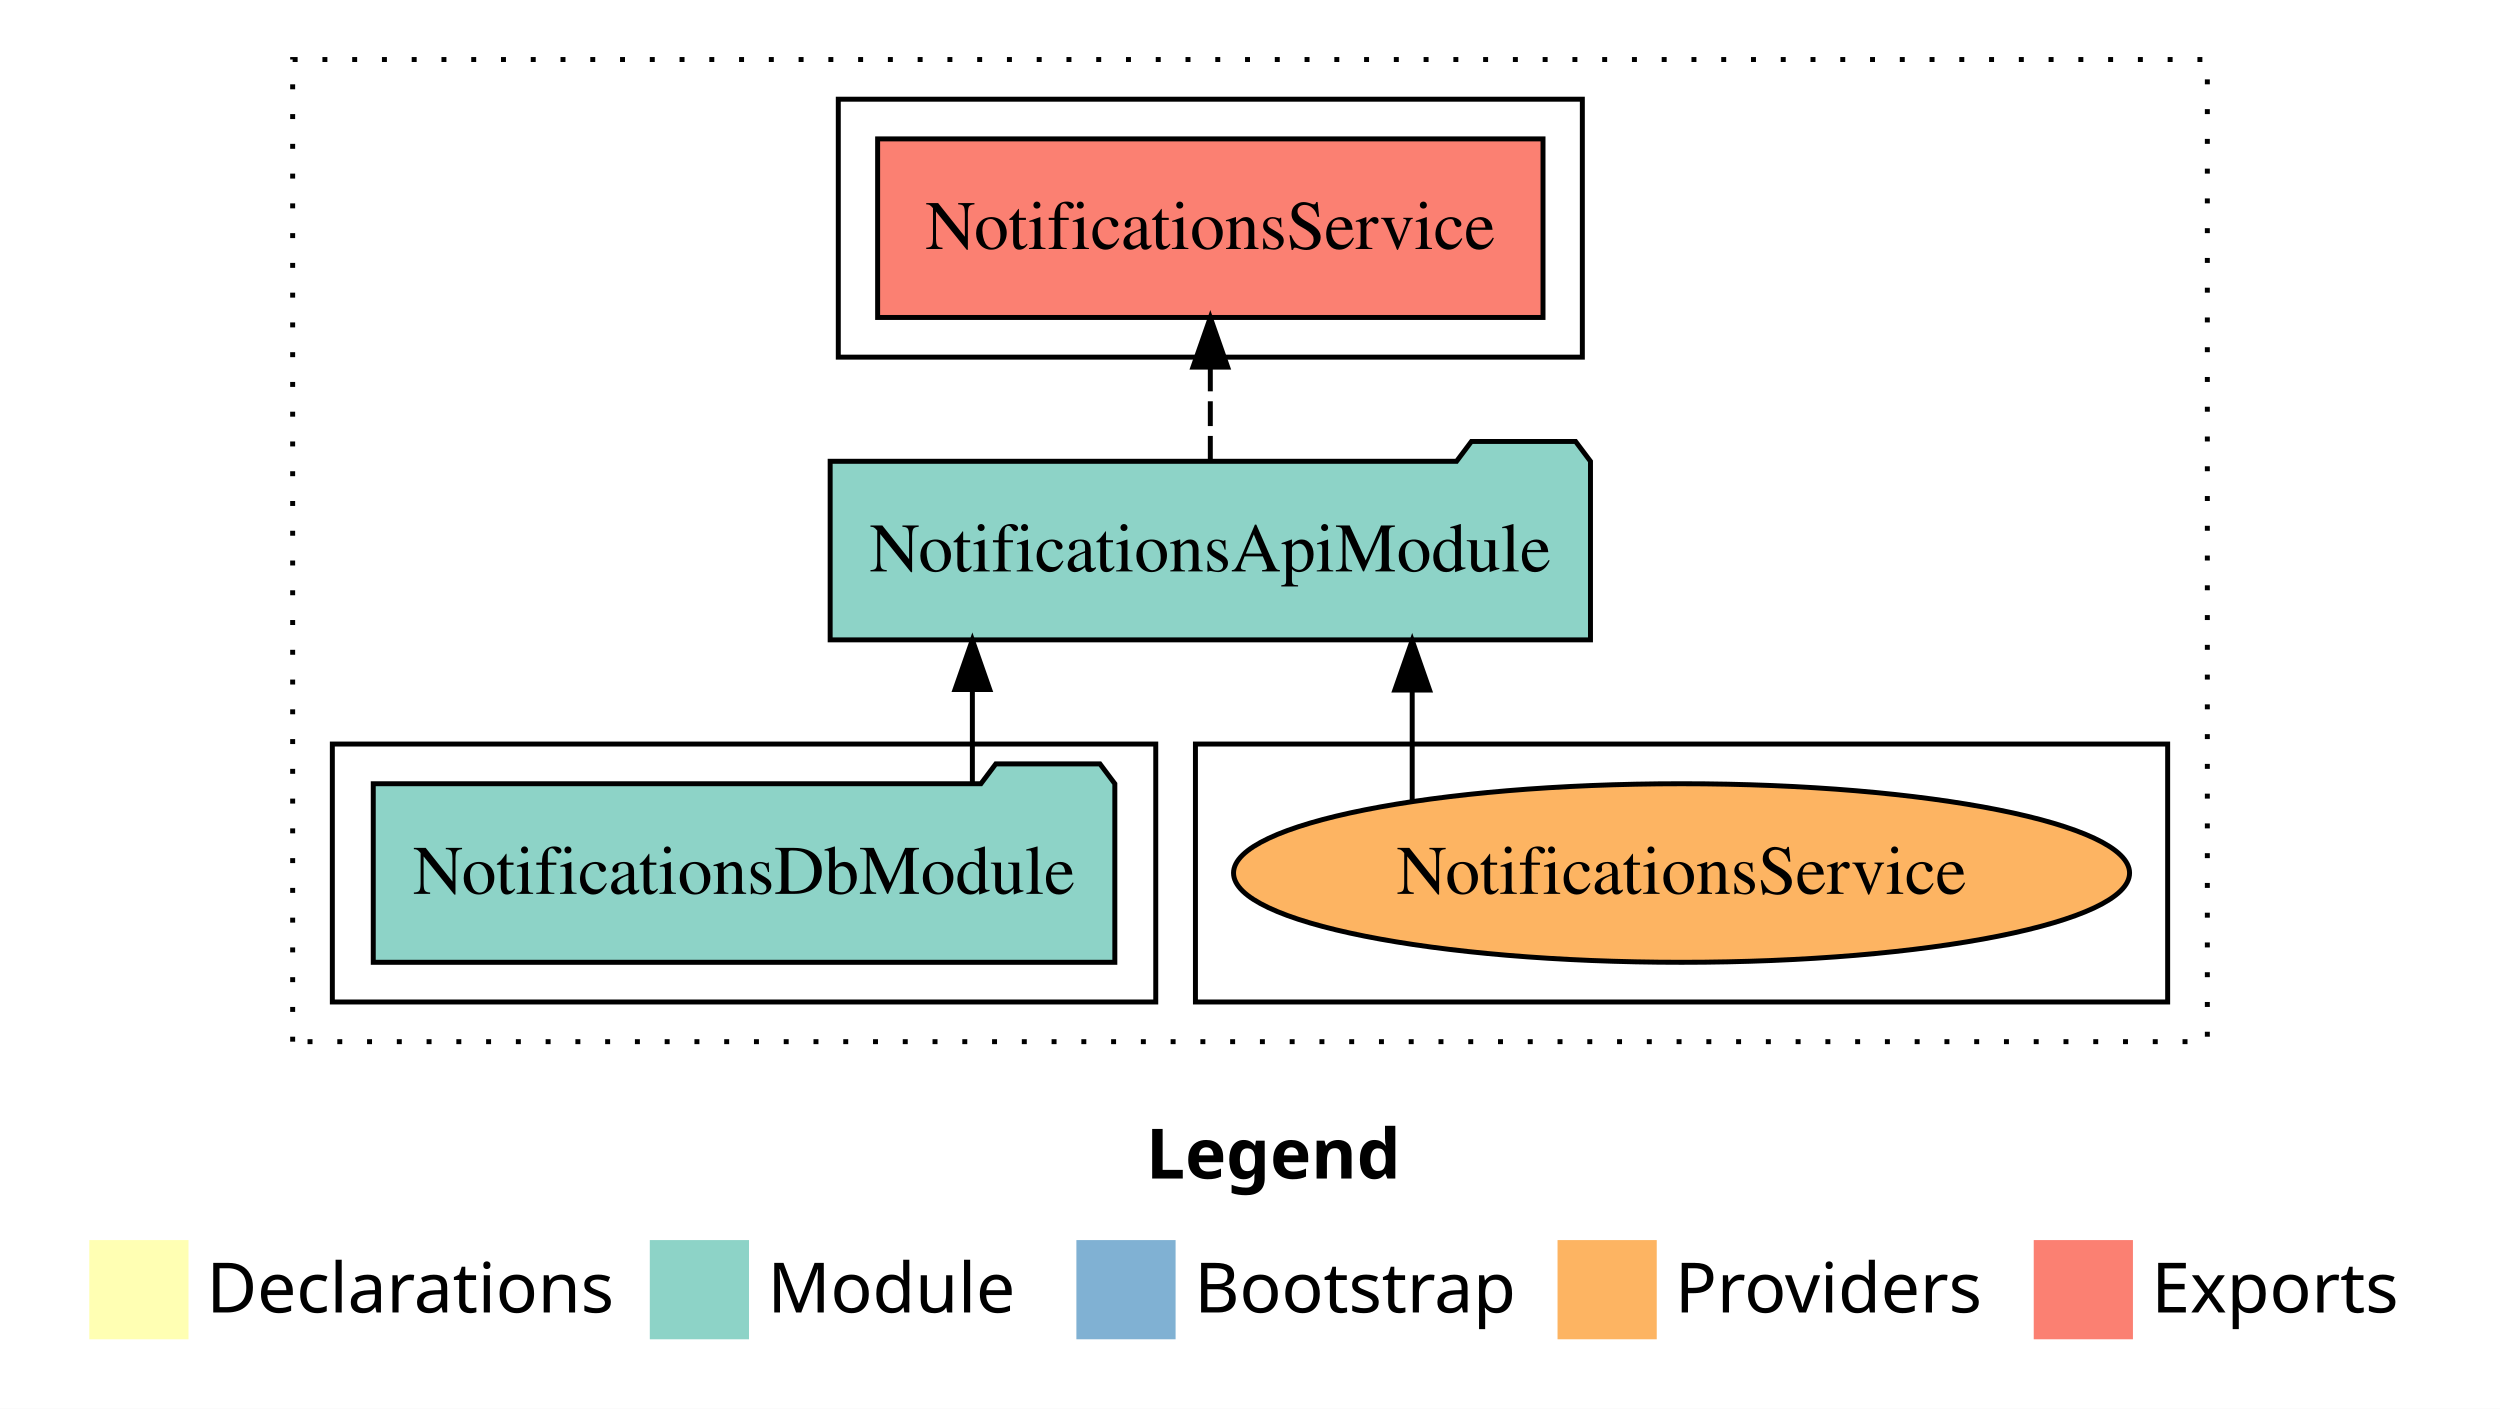
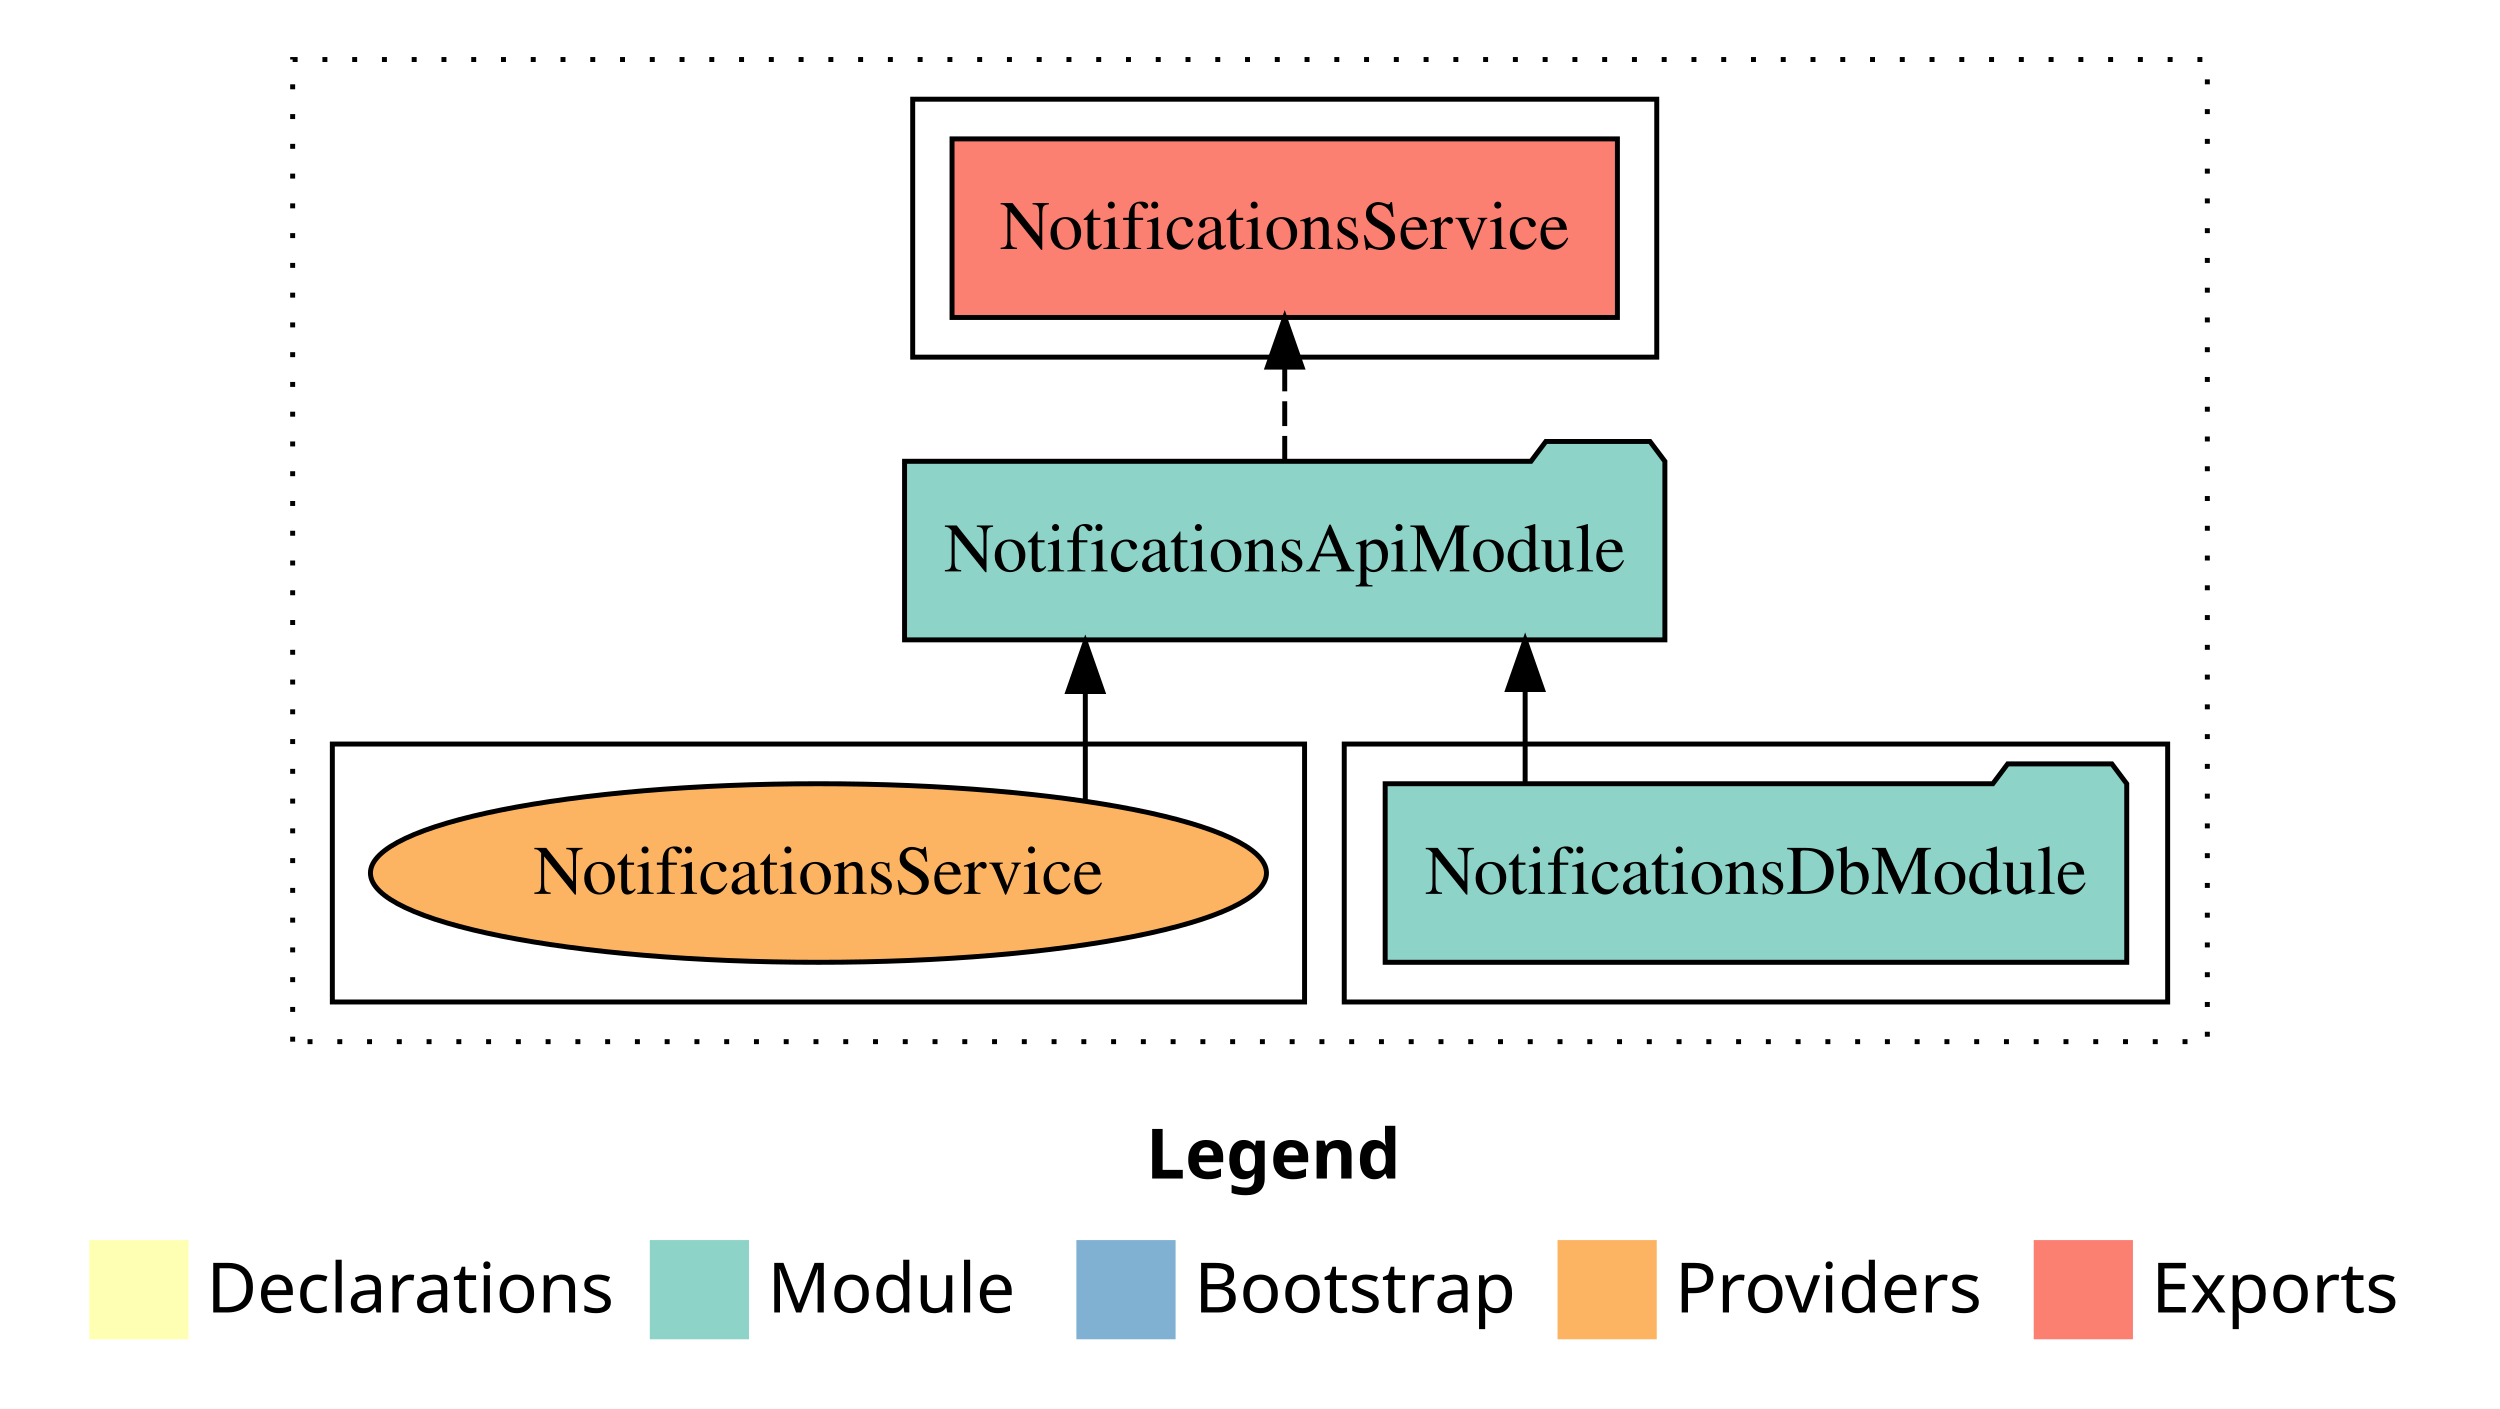
<svg xmlns="http://www.w3.org/2000/svg" width="504pt" height="284pt" viewBox="0.00 0.00 504.00 284.00">
  <g id="graph0" class="graph" transform="scale(1 1) rotate(0) translate(4 280)">
    <polygon fill="white" stroke="transparent" points="-4,4 -4,-280 500,-280 500,4 -4,4" />
    <text text-anchor="start" x="227.01" y="-42.4" font-family="Times-12" font-weight="bold" font-size="14.00">Legend</text>
    <polygon fill="#ffffb3" stroke="transparent" points="14,-10 14,-30 34,-30 34,-10 14,-10" />
    <text text-anchor="start" x="37.63" y="-15.4" font-family="Times-12" font-size="14.00">  Declarations</text>
    <polygon fill="#8dd3c7" stroke="transparent" points="127,-10 127,-30 147,-30 147,-10 127,-10" />
    <text text-anchor="start" x="150.73" y="-15.4" font-family="Times-12" font-size="14.00">  Module</text>
    <polygon fill="#80b1d3" stroke="transparent" points="213,-10 213,-30 233,-30 233,-10 213,-10" />
    <text text-anchor="start" x="236.78" y="-15.4" font-family="Times-12" font-size="14.00">  Bootstrap</text>
    <polygon fill="#fdb462" stroke="transparent" points="310,-10 310,-30 330,-30 330,-10 310,-10" />
    <text text-anchor="start" x="333.67" y="-15.4" font-family="Times-12" font-size="14.00">  Providers</text>
    <polygon fill="#fb8072" stroke="transparent" points="406,-10 406,-30 426,-30 426,-10 406,-10" />
    <text text-anchor="start" x="429.73" y="-15.4" font-family="Times-12" font-size="14.00">  Exports</text>
    <g id="clust1" class="cluster">
      <polygon fill="none" stroke="black" stroke-dasharray="1,5" points="55,-70 55,-268 441,-268 441,-70 55,-70" />
    </g>
-     <g id="clust6" class="cluster">
-       <polygon fill="none" stroke="black" points="237,-78 237,-130 433,-130 433,-78 237,-78" />
-     </g>
    <g id="clust3" class="cluster">
-       <polygon fill="none" stroke="black" points="63,-78 63,-130 229,-130 229,-78 63,-78" />
+       <polygon fill="none" stroke="black" points="267,-78 267,-130 433,-130 433,-78 267,-78" />
    </g>
    <g id="clust4" class="cluster">
-       <polygon fill="none" stroke="black" points="165,-208 165,-260 315,-260 315,-208 165,-208" />
+       <polygon fill="none" stroke="black" points="180,-208 180,-260 330,-260 330,-208 180,-208" />
+     </g>
+     <g id="clust6" class="cluster">
+       <polygon fill="none" stroke="black" points="63,-78 63,-130 259,-130 259,-78 63,-78" />
    </g>
    <g id="node1" class="node">
-       <polygon fill="#8dd3c7" stroke="black" points="220.75,-122 217.75,-126 196.75,-126 193.75,-122 71.25,-122 71.25,-86 220.75,-86 220.75,-122" />
-       <text text-anchor="middle" x="146" y="-99.8" font-family="Times,serif" font-size="14.00">NotificationsDbModule</text>
+       <polygon fill="#8dd3c7" stroke="black" points="424.75,-122 421.75,-126 400.75,-126 397.75,-122 275.25,-122 275.25,-86 424.75,-86 424.75,-122" />
+       <text text-anchor="middle" x="350" y="-99.8" font-family="Times,serif" font-size="14.00">NotificationsDbModule</text>
    </g>
    <g id="node2" class="node">
-       <polygon fill="#8dd3c7" stroke="black" points="316.64,-187 313.64,-191 292.64,-191 289.64,-187 163.36,-187 163.36,-151 316.64,-151 316.64,-187" />
-       <text text-anchor="middle" x="240" y="-164.8" font-family="Times,serif" font-size="14.00">NotificationsApiModule</text>
+       <polygon fill="#8dd3c7" stroke="black" points="331.64,-187 328.64,-191 307.64,-191 304.64,-187 178.36,-187 178.36,-151 331.64,-151 331.64,-187" />
+       <text text-anchor="middle" x="255" y="-164.8" font-family="Times,serif" font-size="14.00">NotificationsApiModule</text>
    </g>
    <g id="edge1" class="edge">
-       <path fill="none" stroke="black" d="M192.03,-122.11C192.03,-122.11 192.03,-140.99 192.03,-140.99" />
-       <polygon fill="black" stroke="black" points="188.53,-140.99 192.03,-150.99 195.53,-140.99 188.53,-140.99" />
+       <path fill="none" stroke="black" d="M303.47,-122.11C303.47,-122.11 303.47,-140.99 303.47,-140.99" />
+       <polygon fill="black" stroke="black" points="299.97,-140.99 303.47,-150.99 306.97,-140.99 299.97,-140.99" />
    </g>
    <g id="node3" class="node">
-       <polygon fill="#fb8072" stroke="black" points="307.07,-252 172.93,-252 172.93,-216 307.07,-216 307.07,-252" />
-       <text text-anchor="middle" x="240" y="-229.8" font-family="Times,serif" font-size="14.00">NotificationsService </text>
+       <polygon fill="#fb8072" stroke="black" points="322.07,-252 187.93,-252 187.93,-216 322.07,-216 322.07,-252" />
+       <text text-anchor="middle" x="255" y="-229.8" font-family="Times,serif" font-size="14.00">NotificationsService </text>
    </g>
    <g id="edge2" class="edge">
-       <path fill="none" stroke="black" stroke-dasharray="5,2" d="M240,-187.11C240,-187.11 240,-205.99 240,-205.99" />
-       <polygon fill="black" stroke="black" points="236.5,-205.99 240,-215.99 243.5,-205.99 236.5,-205.99" />
+       <path fill="none" stroke="black" stroke-dasharray="5,2" d="M255,-187.11C255,-187.11 255,-205.99 255,-205.99" />
+       <polygon fill="black" stroke="black" points="251.5,-205.99 255,-215.99 258.5,-205.99 251.5,-205.99" />
    </g>
    <g id="node4" class="node">
-       <ellipse fill="#fdb462" stroke="black" cx="335" cy="-104" rx="90.32" ry="18" />
-       <text text-anchor="middle" x="335" y="-99.8" font-family="Times,serif" font-size="14.00">NotificationsService</text>
+       <ellipse fill="#fdb462" stroke="black" cx="161" cy="-104" rx="90.32" ry="18" />
+       <text text-anchor="middle" x="161" y="-99.8" font-family="Times,serif" font-size="14.00">NotificationsService</text>
    </g>
    <g id="edge3" class="edge">
-       <path fill="none" stroke="black" d="M280.7,-118.43C280.7,-118.43 280.7,-140.89 280.7,-140.89" />
-       <polygon fill="black" stroke="black" points="277.2,-140.89 280.7,-150.89 284.2,-140.89 277.2,-140.89" />
+       <path fill="none" stroke="black" d="M214.8,-118.75C214.8,-118.75 214.8,-140.59 214.8,-140.59" />
+       <polygon fill="black" stroke="black" points="211.3,-140.59 214.8,-150.59 218.3,-140.59 211.3,-140.59" />
    </g>
  </g>
</svg>
